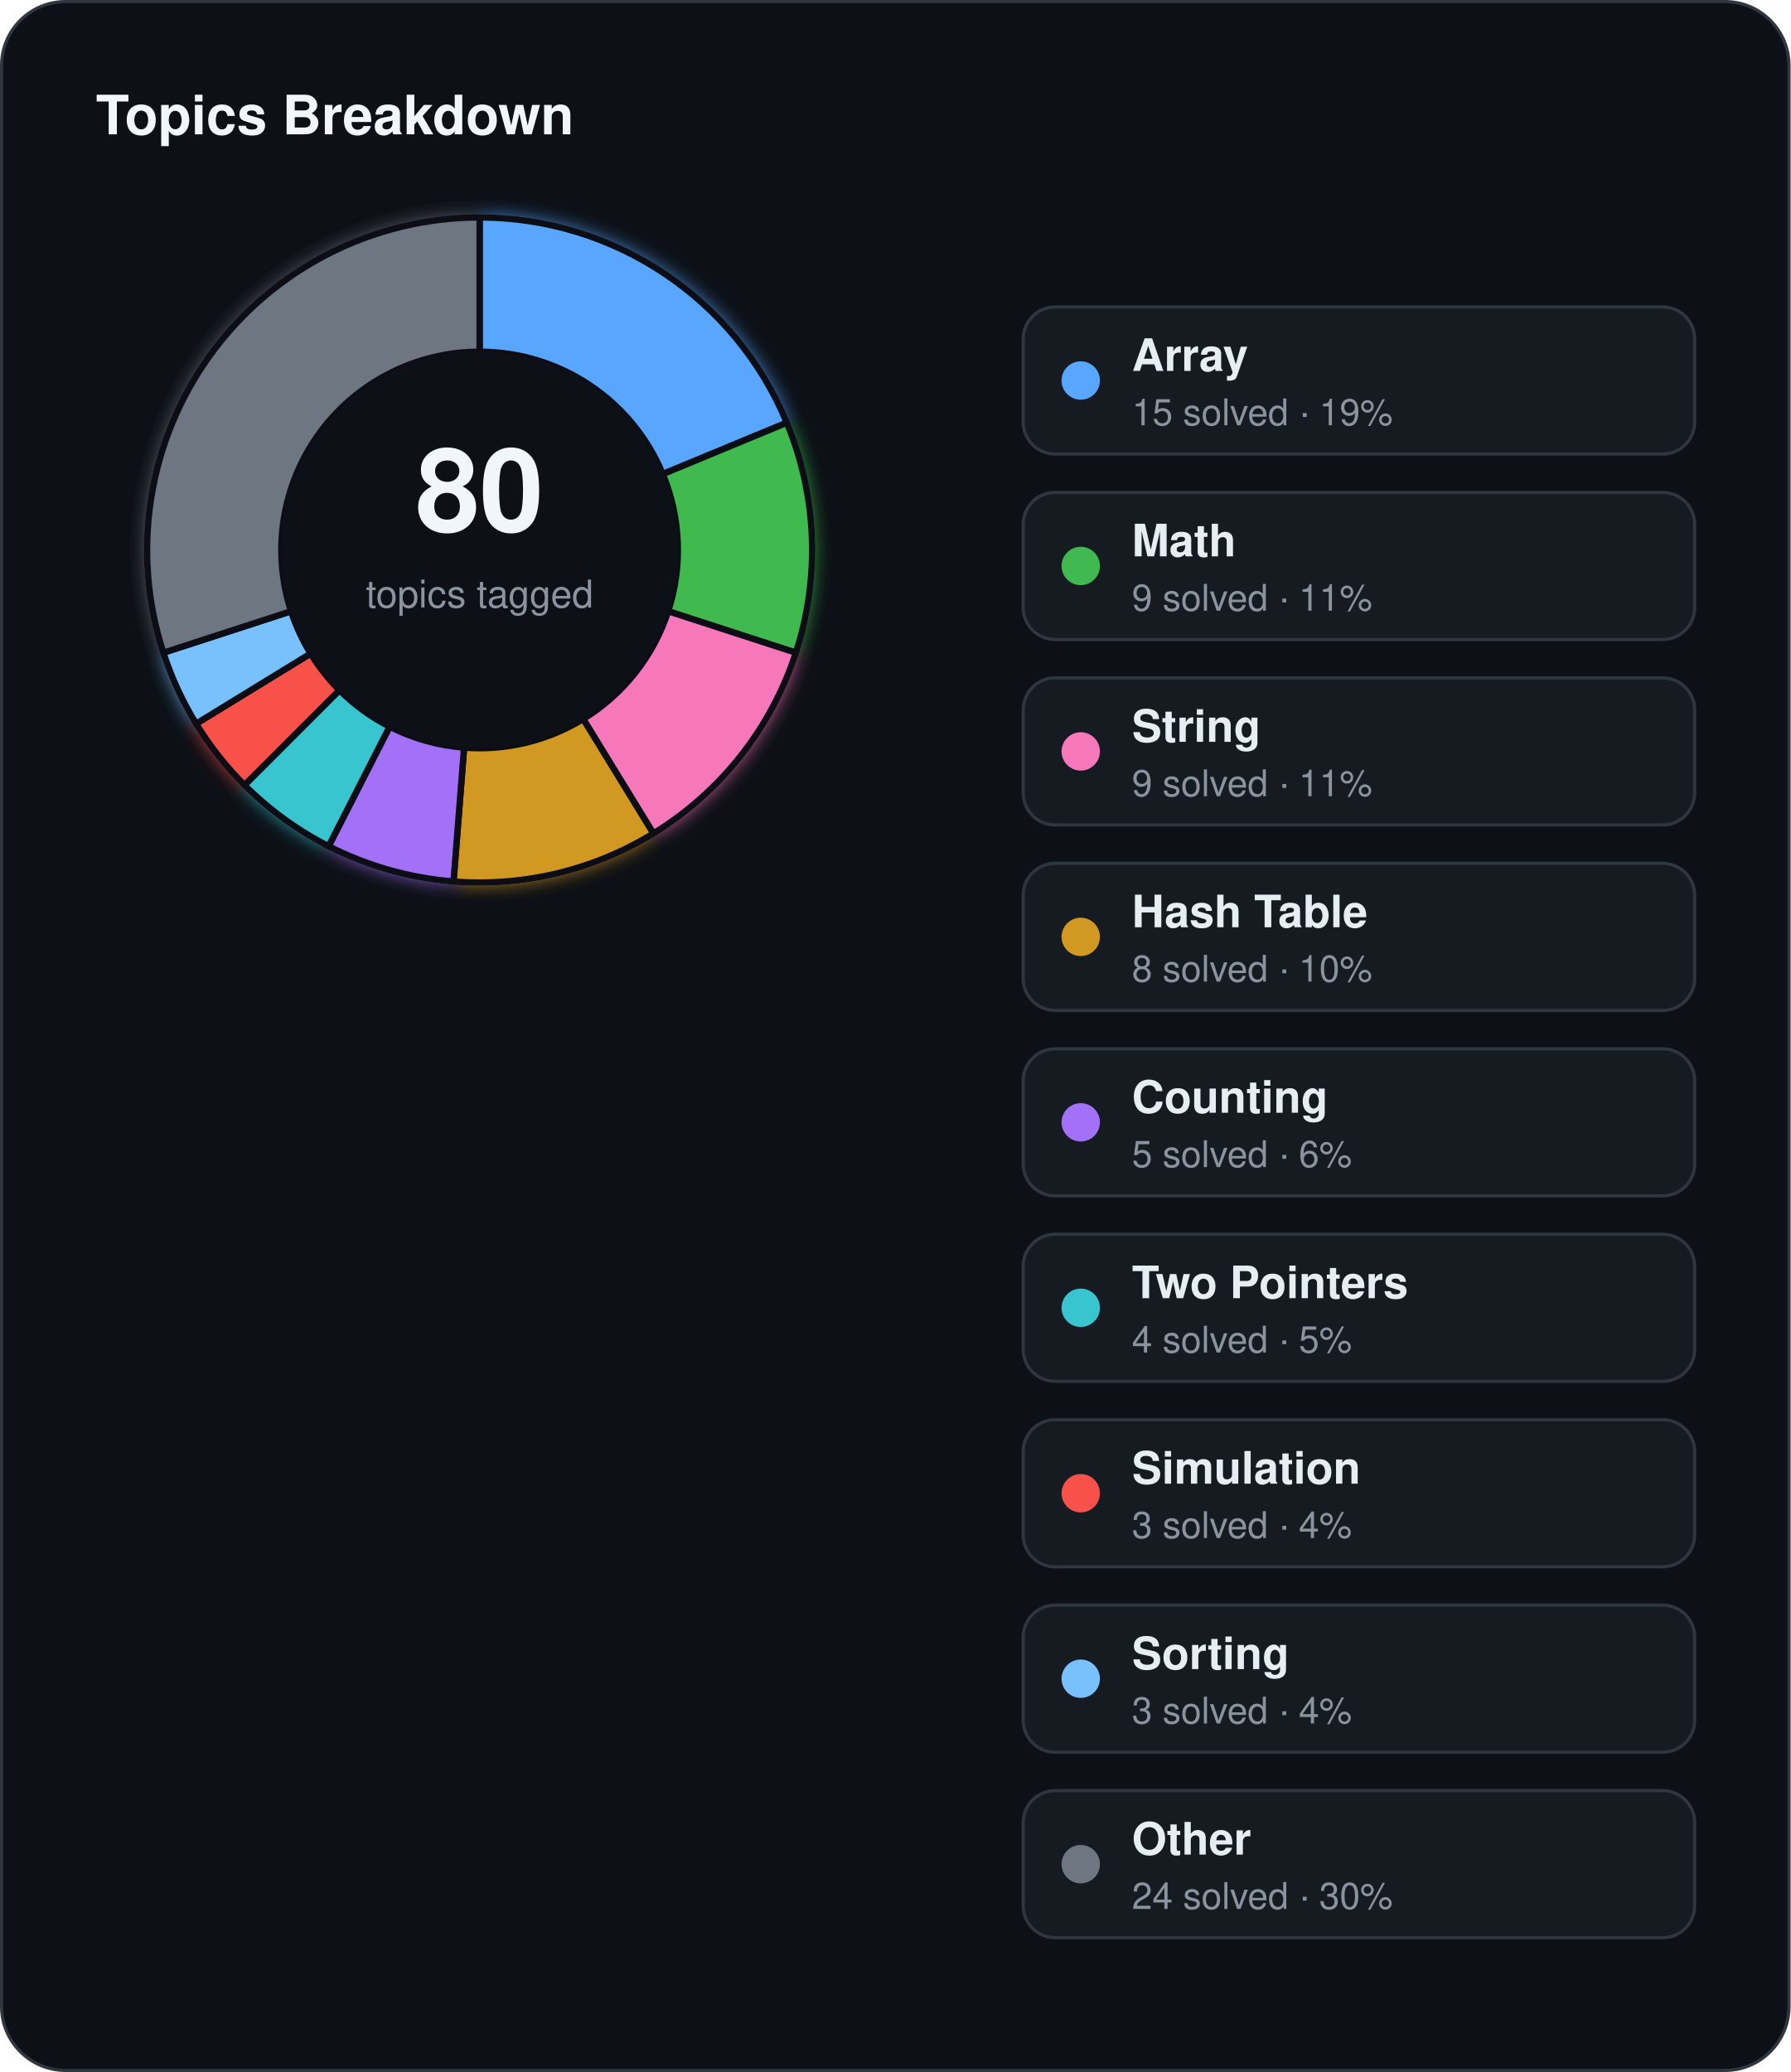
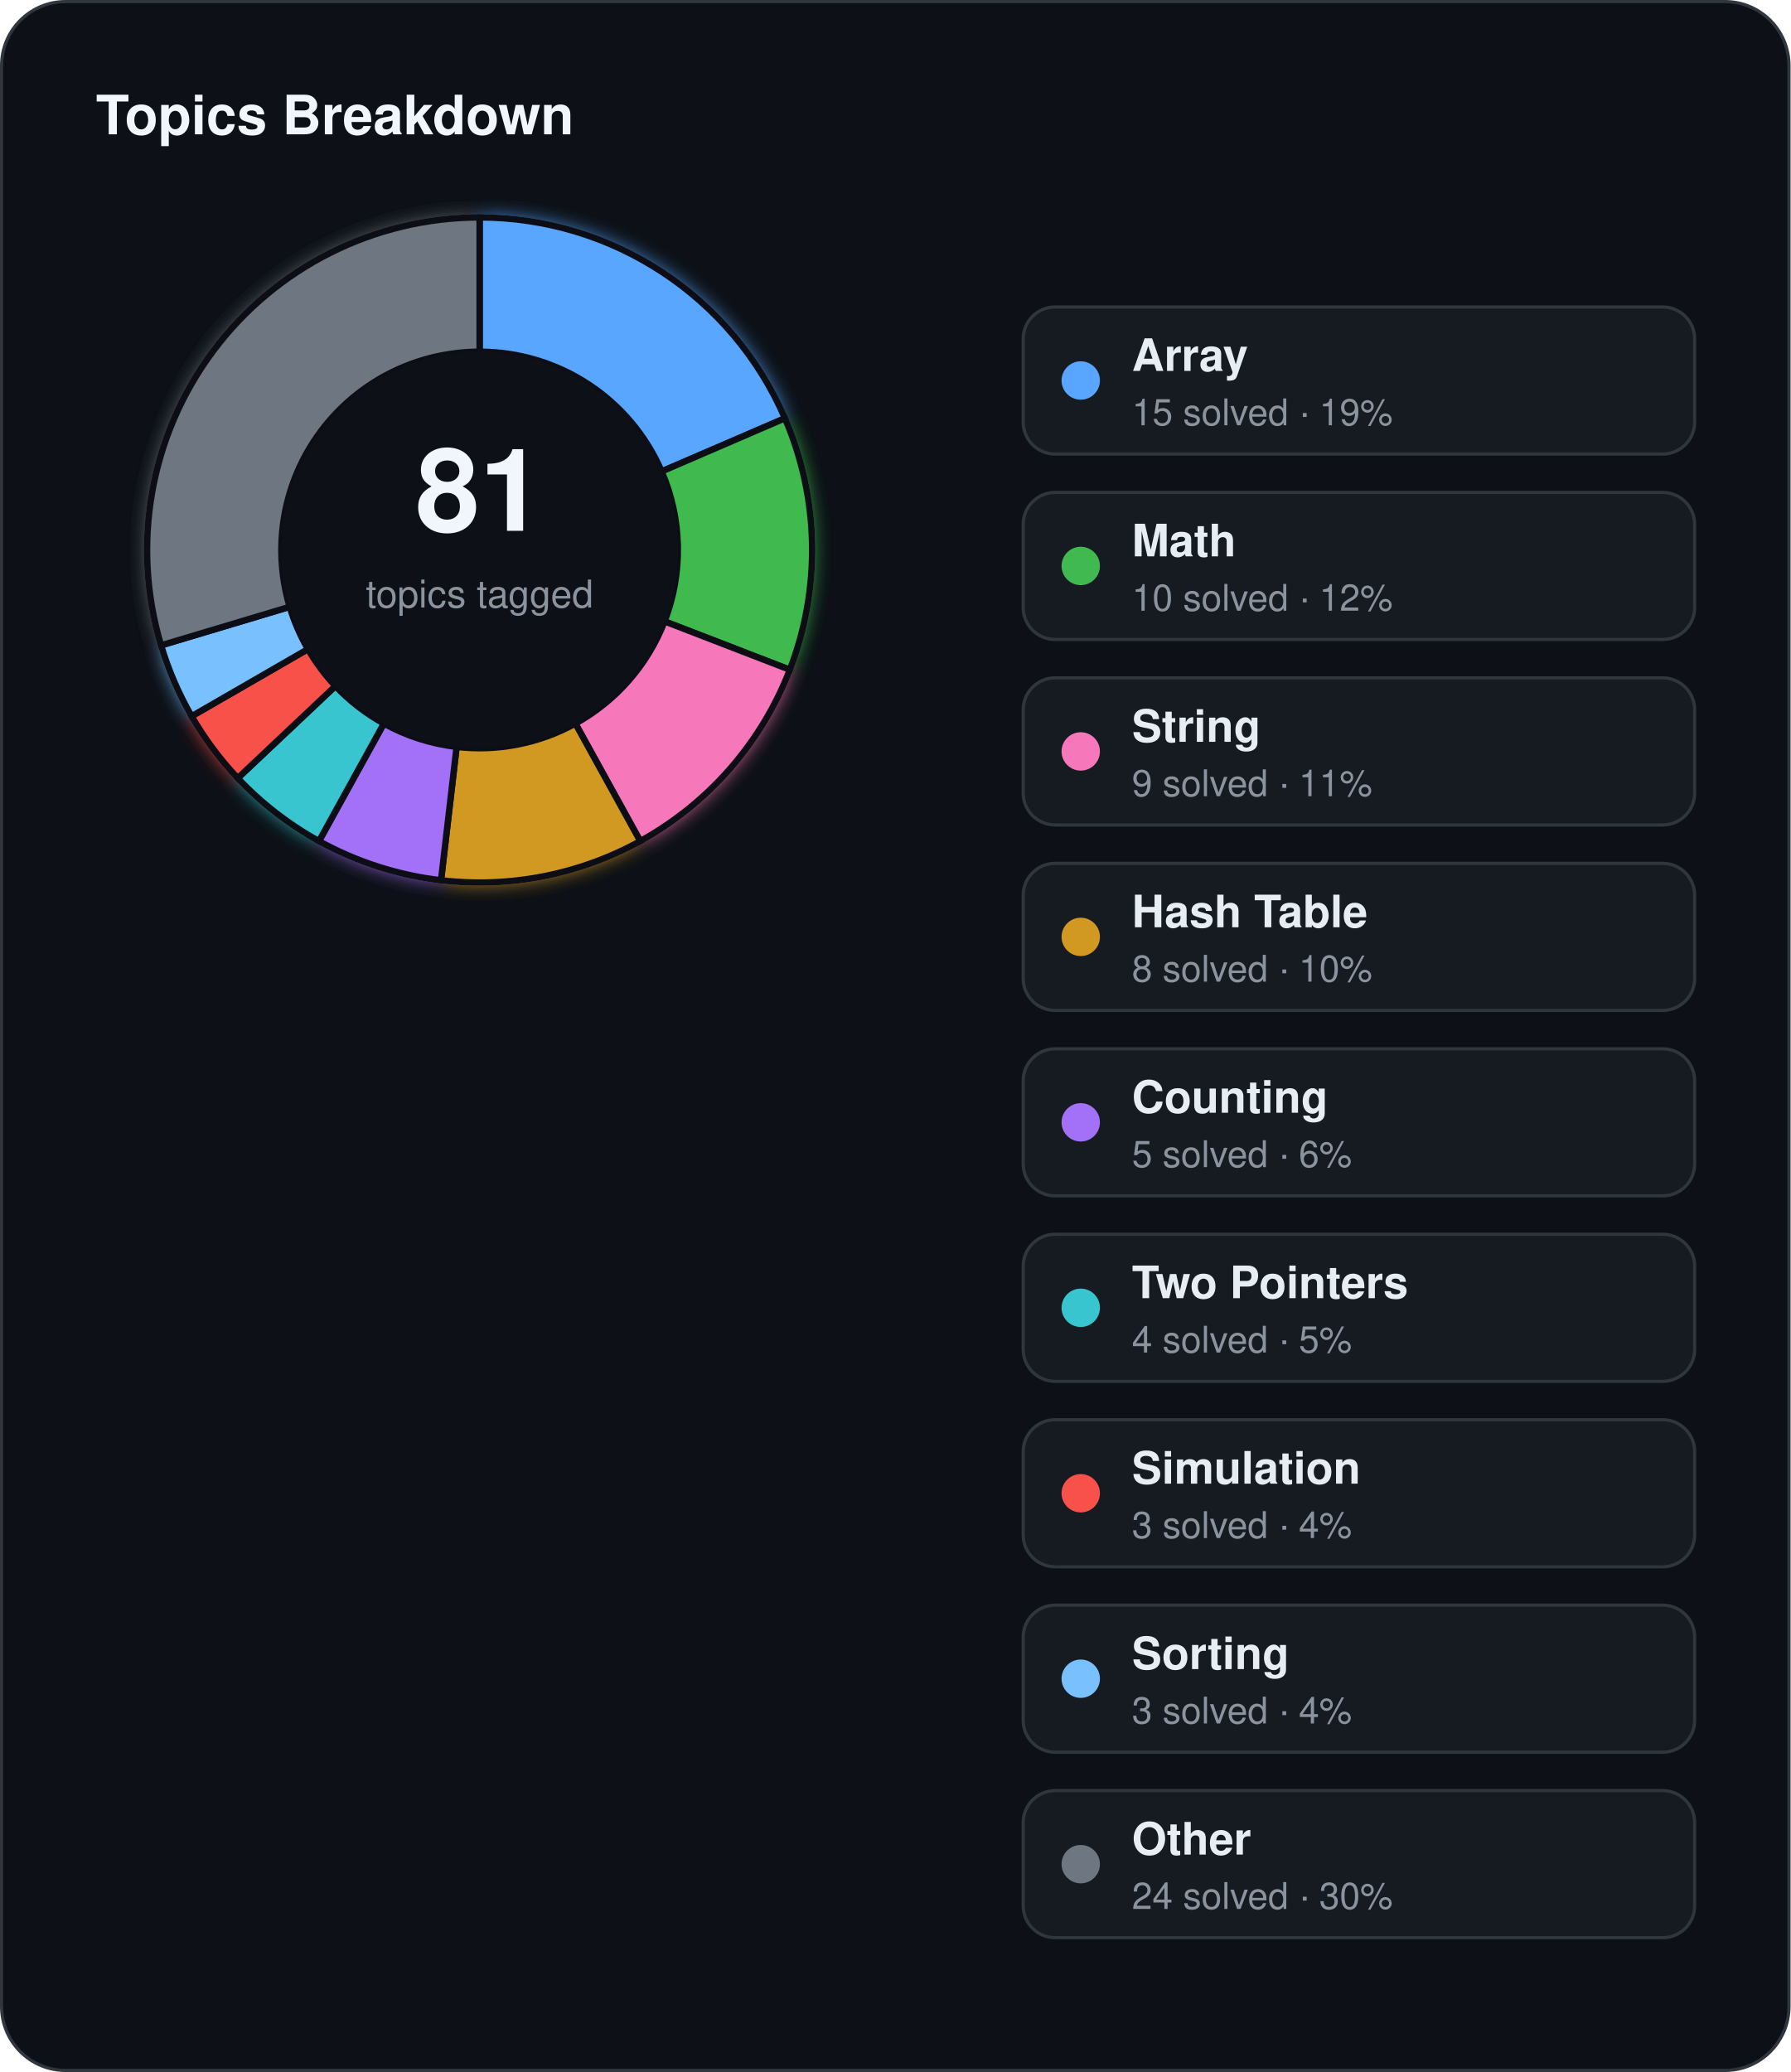
<svg xmlns="http://www.w3.org/2000/svg" width="560" height="648" viewBox="0 0 560 648">
  <defs>
    <filter id="topics-glow" x="-60%" y="-60%" width="220%" height="220%">
      <feGaussianBlur stdDeviation="3" result="blur" />
      <feMerge>
        <feMergeNode in="blur" />
        <feMergeNode in="SourceGraphic" />
      </feMerge>
    </filter>
  </defs>
  <rect x="0.5" y="0.5" width="559" height="647" rx="20" fill="#0d1117" stroke="#30363d" stroke-width="1" />
  <text x="30" y="42" fill="#f0f6fc" font-family="Segoe UI, Helvetica, Arial, sans-serif" font-size="17" font-weight="700">Topics Breakdown</text>
  <g filter="url(#topics-glow)">
-     <path d="M 150.00,68.00 A 104,104 0 0 1 246.08,132.20 L 207.28,148.27 A 62,62 0 0 0 150.00,110.00 Z" fill="#58a6ff" stroke="#0d1117" stroke-width="2" />
-     <path d="M 246.08,132.20 A 104,104 0 0 1 248.91,204.14 L 208.97,191.16 A 62,62 0 0 0 207.28,148.27 Z" fill="#3fb950" stroke="#0d1117" stroke-width="2" />
-     <path d="M 248.91,204.14 A 104,104 0 0 1 204.34,260.67 L 182.39,224.86 A 62,62 0 0 0 208.97,191.16 Z" fill="#f778ba" stroke="#0d1117" stroke-width="2" />
-     <path d="M 204.34,260.67 A 104,104 0 0 1 141.84,275.68 L 145.14,233.81 A 62,62 0 0 0 182.39,224.86 Z" fill="#d29922" stroke="#0d1117" stroke-width="2" />
-     <path d="M 141.84,275.68 A 104,104 0 0 1 102.78,264.66 L 121.85,227.24 A 62,62 0 0 0 145.14,233.81 Z" fill="#a371f7" stroke="#0d1117" stroke-width="2" />
-     <path d="M 102.78,264.66 A 104,104 0 0 1 76.46,245.54 L 106.16,215.84 A 62,62 0 0 0 121.85,227.24 Z" fill="#39c5cf" stroke="#0d1117" stroke-width="2" />
-     <path d="M 76.46,245.54 A 104,104 0 0 1 61.33,226.34 L 97.14,204.39 A 62,62 0 0 0 106.16,215.84 Z" fill="#f85149" stroke="#0d1117" stroke-width="2" />
-     <path d="M 61.33,226.34 A 104,104 0 0 1 51.09,204.14 L 91.03,191.16 A 62,62 0 0 0 97.14,204.39 Z" fill="#79c0ff" stroke="#0d1117" stroke-width="2" />
-     <path d="M 51.09,204.14 A 104,104 0 0 1 150.00,68.00 L 150.00,110.00 A 62,62 0 0 0 91.03,191.16 Z" fill="#6e7681" stroke="#0d1117" stroke-width="2" />
+     <path d="M 150.00,68.00 A 104,104 0 0 1 245.49,130.81 L 206.93,147.44 A 62,62 0 0 0 150.00,110.00 Z" fill="#58a6ff" stroke="#0d1117" stroke-width="2" />
+     <path d="M 245.49,130.81 A 104,104 0 0 1 247.02,209.46 L 207.84,194.33 A 62,62 0 0 0 206.93,147.44 Z" fill="#3fb950" stroke="#0d1117" stroke-width="2" />
+     <path d="M 247.02,209.46 A 104,104 0 0 1 200.24,263.06 L 179.95,226.28 A 62,62 0 0 0 207.84,194.33 Z" fill="#f778ba" stroke="#0d1117" stroke-width="2" />
+     <path d="M 200.24,263.06 A 104,104 0 0 1 137.93,275.30 L 142.80,233.58 A 62,62 0 0 0 179.95,226.28 Z" fill="#d29922" stroke="#0d1117" stroke-width="2" />
+     <path d="M 137.93,275.30 A 104,104 0 0 1 99.76,263.06 L 120.05,226.28 A 62,62 0 0 0 142.80,233.58 Z" fill="#a371f7" stroke="#0d1117" stroke-width="2" />
+     <path d="M 99.76,263.06 A 104,104 0 0 1 74.35,243.37 L 104.90,214.55 A 62,62 0 0 0 120.05,226.28 Z" fill="#39c5cf" stroke="#0d1117" stroke-width="2" />
+     <path d="M 74.35,243.37 A 104,104 0 0 1 59.93,224.00 L 96.31,203.00 A 62,62 0 0 0 104.90,214.55 Z" fill="#f85149" stroke="#0d1117" stroke-width="2" />
+     <path d="M 59.93,224.00 A 104,104 0 0 1 50.37,201.83 L 90.60,189.78 A 62,62 0 0 0 96.31,203.00 Z" fill="#79c0ff" stroke="#0d1117" stroke-width="2" />
+     <path d="M 50.37,201.83 A 104,104 0 0 1 150.00,68.00 L 150.00,110.00 A 62,62 0 0 0 90.60,189.78 Z" fill="#6e7681" stroke="#0d1117" stroke-width="2" />
  </g>
  <circle cx="150" cy="172" r="62" fill="#0d1117" />
-   <text x="150" y="166" text-anchor="middle" fill="#f0f6fc" font-family="Segoe UI, Helvetica, Arial, sans-serif" font-size="36" font-weight="700">80</text>
+   <text x="150" y="166" text-anchor="middle" fill="#f0f6fc" font-family="Segoe UI, Helvetica, Arial, sans-serif" font-size="36" font-weight="700">81</text>
  <text x="150" y="190" text-anchor="middle" fill="#8b949e" font-family="Segoe UI, Helvetica, Arial, sans-serif" font-size="12">topics tagged</text>
  <rect x="320" y="96" width="210" height="46" rx="10" fill="#161b22" stroke="#30363d" stroke-width="1" />
  <circle cx="338" cy="119" r="6" fill="#58a6ff" />
  <text x="354" y="116" fill="#e6edf3" font-family="Segoe UI, Helvetica, Arial, sans-serif" font-size="14" font-weight="600">Array</text>
  <text x="354" y="133" fill="#8b949e" font-family="Segoe UI, Helvetica, Arial, sans-serif" font-size="11.5">15 solved · 19%</text>
  <rect x="320" y="154" width="210" height="46" rx="10" fill="#161b22" stroke="#30363d" stroke-width="1" />
  <circle cx="338" cy="177" r="6" fill="#3fb950" />
  <text x="354" y="174" fill="#e6edf3" font-family="Segoe UI, Helvetica, Arial, sans-serif" font-size="14" font-weight="600">Math</text>
-   <text x="354" y="191" fill="#8b949e" font-family="Segoe UI, Helvetica, Arial, sans-serif" font-size="11.5">9 solved · 11%</text>
+   <text x="354" y="191" fill="#8b949e" font-family="Segoe UI, Helvetica, Arial, sans-serif" font-size="11.5">10 solved · 12%</text>
  <rect x="320" y="212" width="210" height="46" rx="10" fill="#161b22" stroke="#30363d" stroke-width="1" />
  <circle cx="338" cy="235" r="6" fill="#f778ba" />
  <text x="354" y="232" fill="#e6edf3" font-family="Segoe UI, Helvetica, Arial, sans-serif" font-size="14" font-weight="600">String</text>
  <text x="354" y="249" fill="#8b949e" font-family="Segoe UI, Helvetica, Arial, sans-serif" font-size="11.5">9 solved · 11%</text>
  <rect x="320" y="270" width="210" height="46" rx="10" fill="#161b22" stroke="#30363d" stroke-width="1" />
  <circle cx="338" cy="293" r="6" fill="#d29922" />
  <text x="354" y="290" fill="#e6edf3" font-family="Segoe UI, Helvetica, Arial, sans-serif" font-size="14" font-weight="600">Hash Table</text>
  <text x="354" y="307" fill="#8b949e" font-family="Segoe UI, Helvetica, Arial, sans-serif" font-size="11.5">8 solved · 10%</text>
  <rect x="320" y="328" width="210" height="46" rx="10" fill="#161b22" stroke="#30363d" stroke-width="1" />
  <circle cx="338" cy="351" r="6" fill="#a371f7" />
  <text x="354" y="348" fill="#e6edf3" font-family="Segoe UI, Helvetica, Arial, sans-serif" font-size="14" font-weight="600">Counting</text>
  <text x="354" y="365" fill="#8b949e" font-family="Segoe UI, Helvetica, Arial, sans-serif" font-size="11.5">5 solved · 6%</text>
  <rect x="320" y="386" width="210" height="46" rx="10" fill="#161b22" stroke="#30363d" stroke-width="1" />
  <circle cx="338" cy="409" r="6" fill="#39c5cf" />
  <text x="354" y="406" fill="#e6edf3" font-family="Segoe UI, Helvetica, Arial, sans-serif" font-size="14" font-weight="600">Two Pointers</text>
  <text x="354" y="423" fill="#8b949e" font-family="Segoe UI, Helvetica, Arial, sans-serif" font-size="11.5">4 solved · 5%</text>
  <rect x="320" y="444" width="210" height="46" rx="10" fill="#161b22" stroke="#30363d" stroke-width="1" />
  <circle cx="338" cy="467" r="6" fill="#f85149" />
  <text x="354" y="464" fill="#e6edf3" font-family="Segoe UI, Helvetica, Arial, sans-serif" font-size="14" font-weight="600">Simulation</text>
  <text x="354" y="481" fill="#8b949e" font-family="Segoe UI, Helvetica, Arial, sans-serif" font-size="11.5">3 solved · 4%</text>
  <rect x="320" y="502" width="210" height="46" rx="10" fill="#161b22" stroke="#30363d" stroke-width="1" />
  <circle cx="338" cy="525" r="6" fill="#79c0ff" />
  <text x="354" y="522" fill="#e6edf3" font-family="Segoe UI, Helvetica, Arial, sans-serif" font-size="14" font-weight="600">Sorting</text>
  <text x="354" y="539" fill="#8b949e" font-family="Segoe UI, Helvetica, Arial, sans-serif" font-size="11.5">3 solved · 4%</text>
  <rect x="320" y="560" width="210" height="46" rx="10" fill="#161b22" stroke="#30363d" stroke-width="1" />
  <circle cx="338" cy="583" r="6" fill="#6e7681" />
  <text x="354" y="580" fill="#e6edf3" font-family="Segoe UI, Helvetica, Arial, sans-serif" font-size="14" font-weight="600">Other</text>
  <text x="354" y="597" fill="#8b949e" font-family="Segoe UI, Helvetica, Arial, sans-serif" font-size="11.5">24 solved · 30%</text>
</svg>
